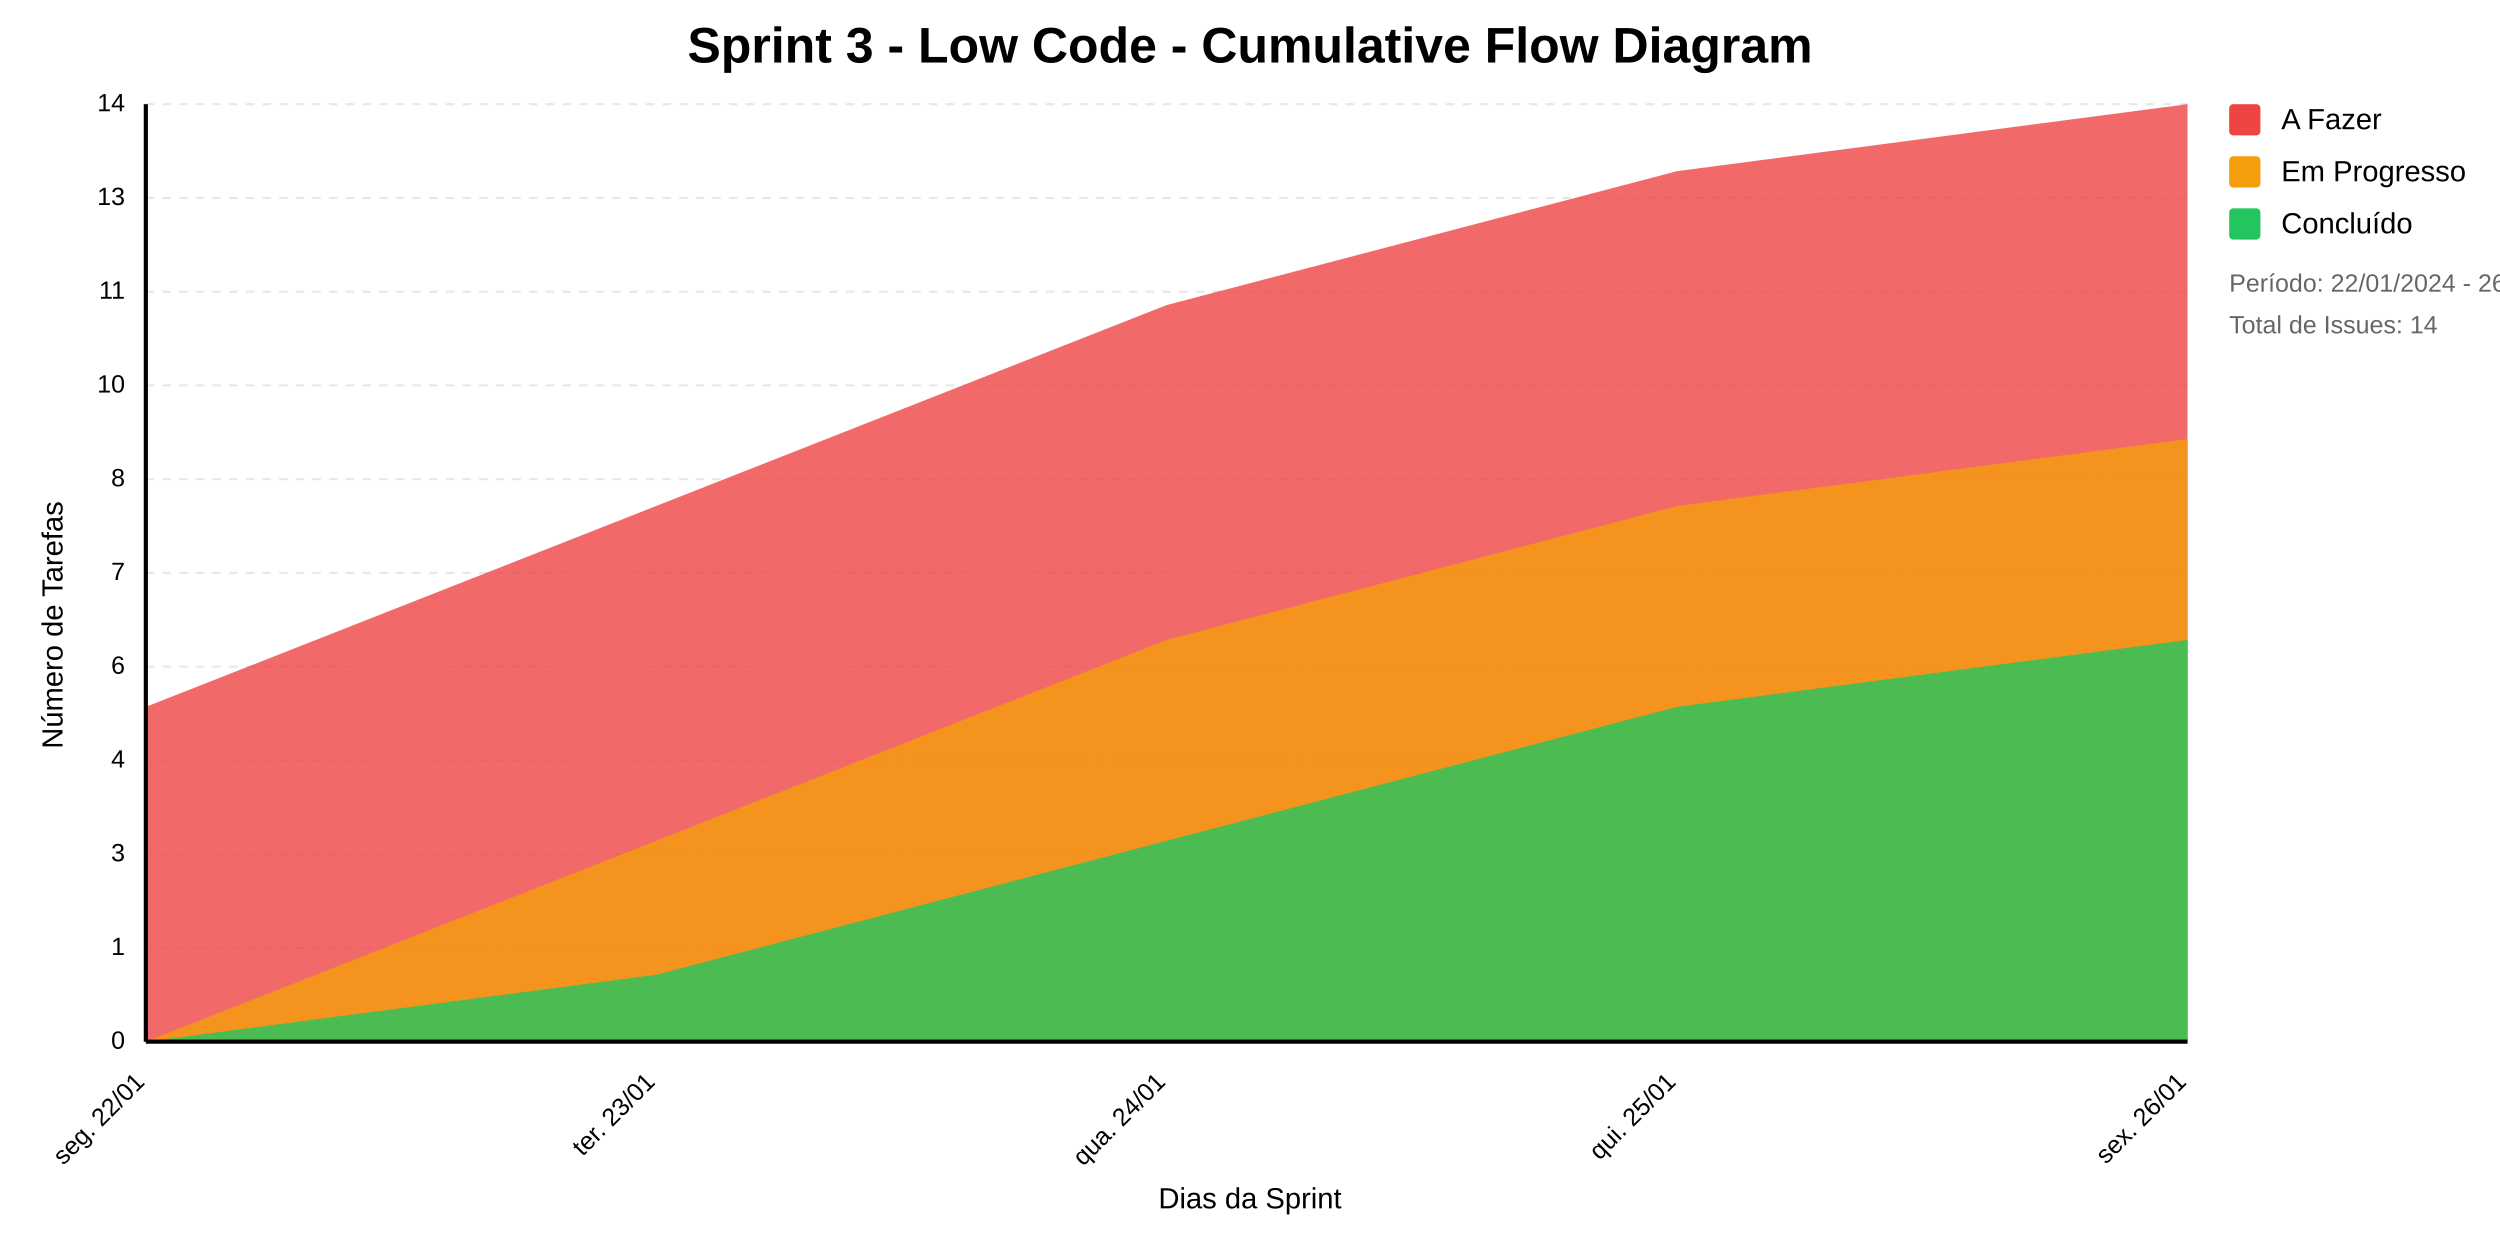
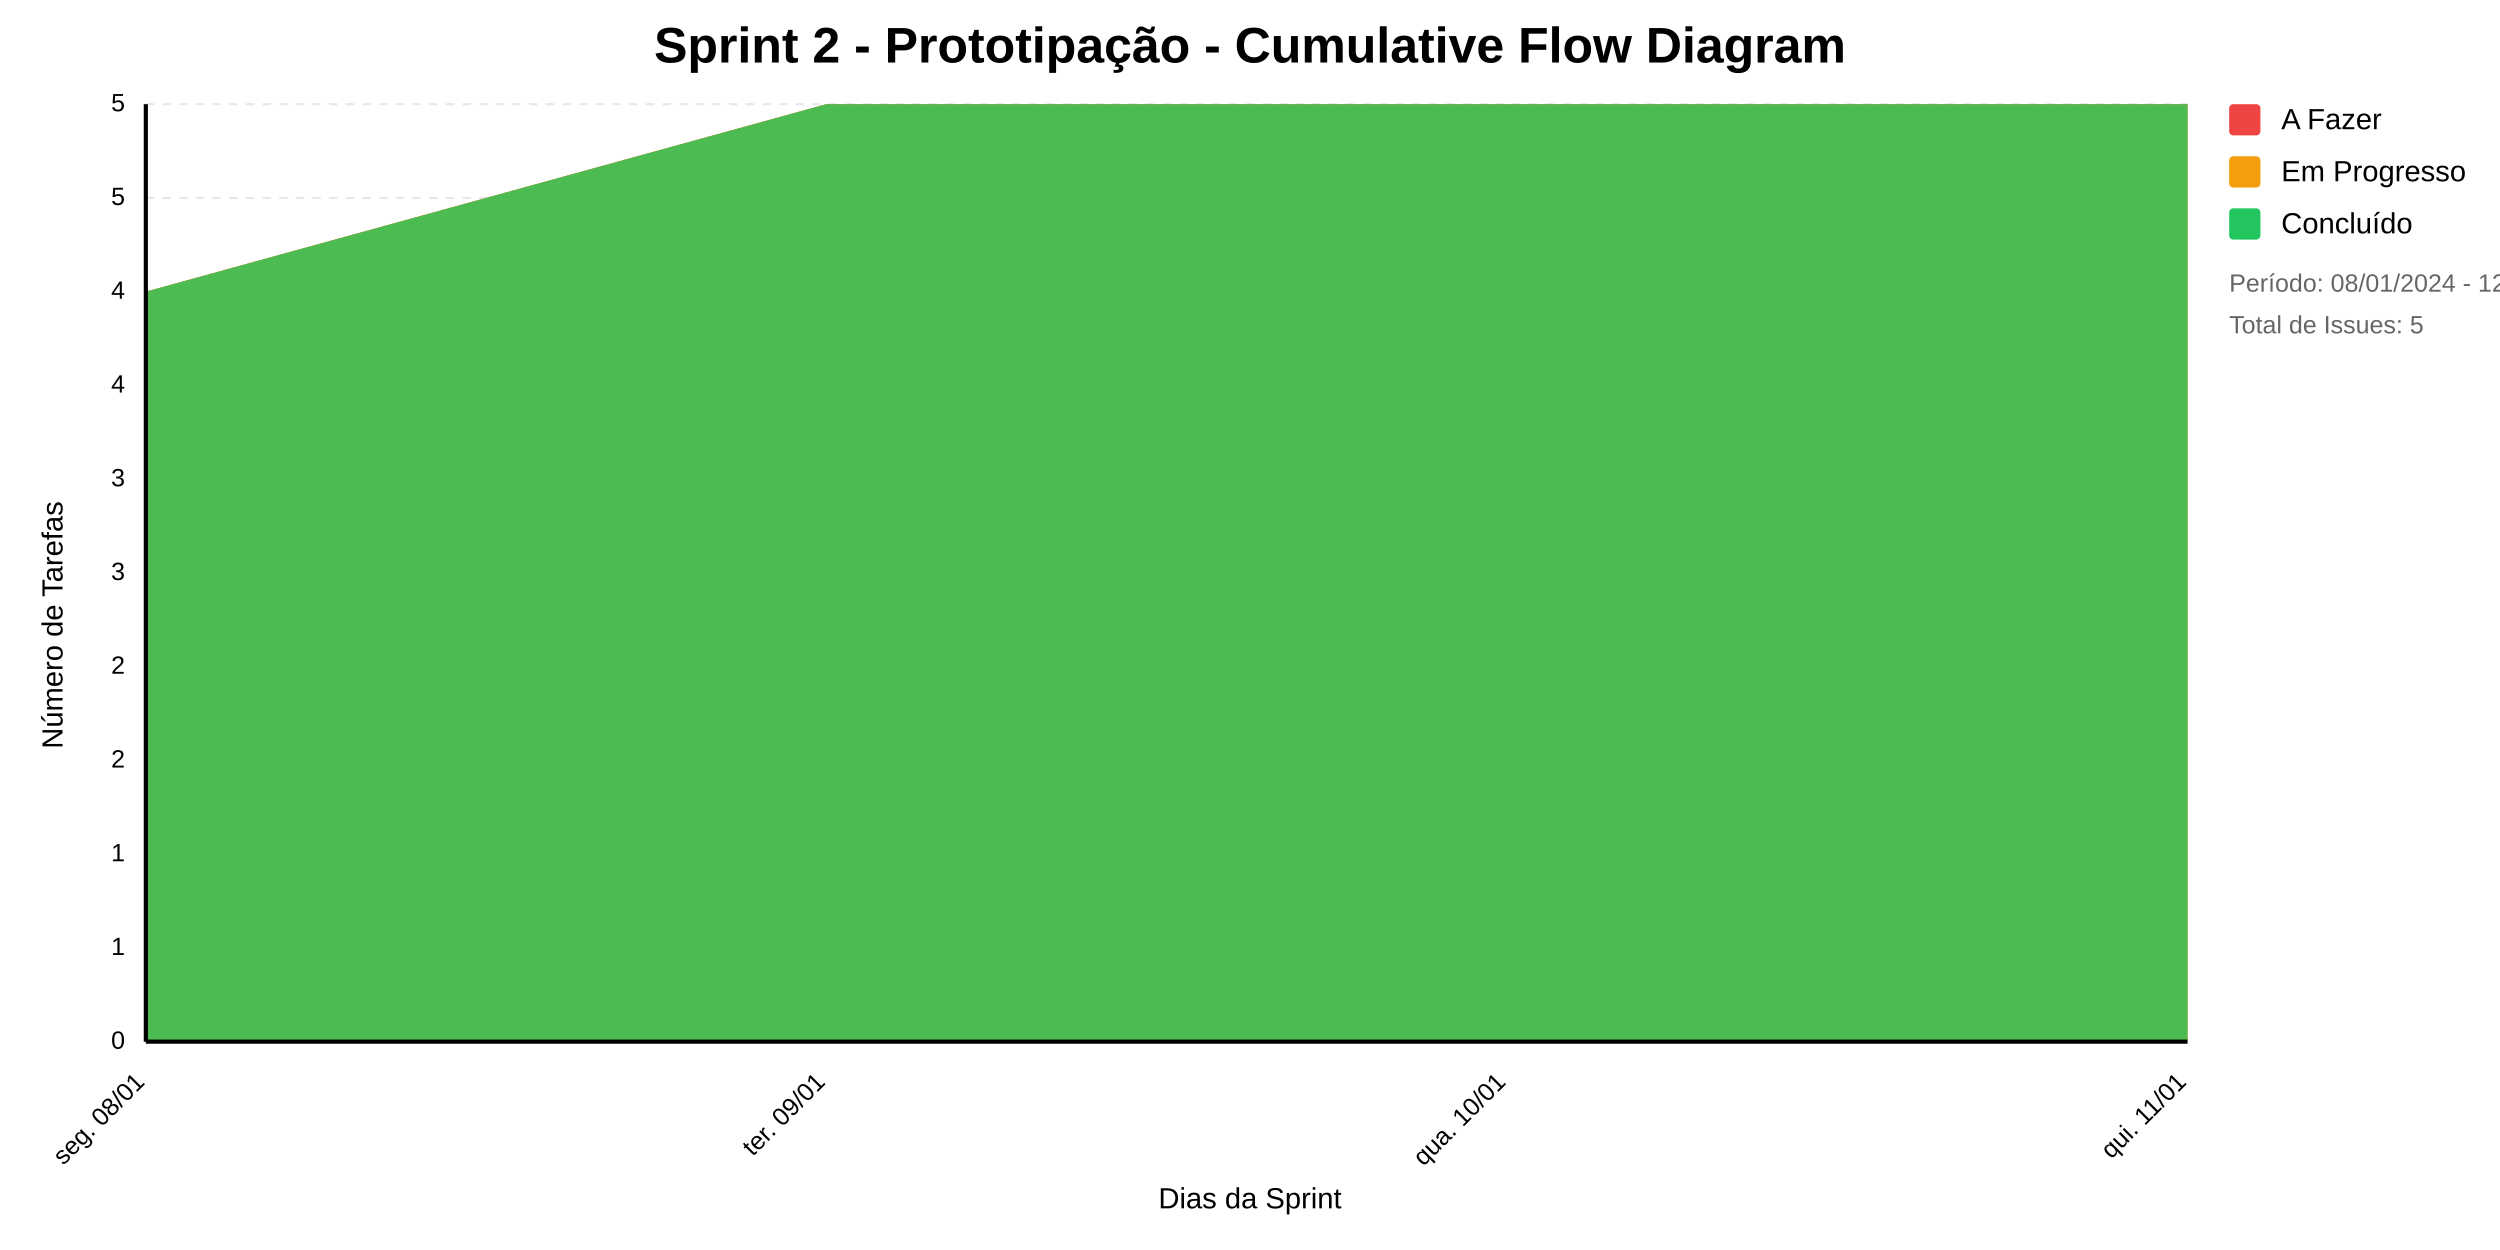
<svg xmlns="http://www.w3.org/2000/svg" viewBox="0 0 1200 600">
  <defs>
    <style>
            text { font-family: Arial, sans-serif; }
            .title { font-size: 24px; font-weight: bold; }
            .label { font-size: 14px; }
            .value { font-size: 12px; fill: #666666; }
            .axis { font-size: 12px; }
            .legend { font-size: 14px; }
          </style>
  </defs>
  <rect width="1200" height="600" fill="white" />
  <line x1="70" y1="50" x2="1050" y2="50" stroke="#e5e7eb" stroke-dasharray="4" />
-   <text x="60" y="50" text-anchor="end" class="axis" dominant-baseline="middle">14</text>
+   <text x="60" y="50" text-anchor="end" class="axis" dominant-baseline="middle">5</text>
  <line x1="70" y1="95" x2="1050" y2="95" stroke="#e5e7eb" stroke-dasharray="4" />
-   <text x="60" y="95" text-anchor="end" class="axis" dominant-baseline="middle">13</text>
+   <text x="60" y="95" text-anchor="end" class="axis" dominant-baseline="middle">5</text>
  <line x1="70" y1="140" x2="1050" y2="140" stroke="#e5e7eb" stroke-dasharray="4" />
-   <text x="60" y="140" text-anchor="end" class="axis" dominant-baseline="middle">11</text>
+   <text x="60" y="140" text-anchor="end" class="axis" dominant-baseline="middle">4</text>
  <line x1="70" y1="185" x2="1050" y2="185" stroke="#e5e7eb" stroke-dasharray="4" />
-   <text x="60" y="185" text-anchor="end" class="axis" dominant-baseline="middle">10</text>
+   <text x="60" y="185" text-anchor="end" class="axis" dominant-baseline="middle">4</text>
  <line x1="70" y1="230" x2="1050" y2="230" stroke="#e5e7eb" stroke-dasharray="4" />
-   <text x="60" y="230" text-anchor="end" class="axis" dominant-baseline="middle">8</text>
+   <text x="60" y="230" text-anchor="end" class="axis" dominant-baseline="middle">3</text>
  <line x1="70" y1="275" x2="1050" y2="275" stroke="#e5e7eb" stroke-dasharray="4" />
-   <text x="60" y="275" text-anchor="end" class="axis" dominant-baseline="middle">7</text>
+   <text x="60" y="275" text-anchor="end" class="axis" dominant-baseline="middle">3</text>
  <line x1="70" y1="320" x2="1050" y2="320" stroke="#e5e7eb" stroke-dasharray="4" />
-   <text x="60" y="320" text-anchor="end" class="axis" dominant-baseline="middle">6</text>
+   <text x="60" y="320" text-anchor="end" class="axis" dominant-baseline="middle">2</text>
  <line x1="70" y1="365" x2="1050" y2="365" stroke="#e5e7eb" stroke-dasharray="4" />
-   <text x="60" y="365" text-anchor="end" class="axis" dominant-baseline="middle">4</text>
+   <text x="60" y="365" text-anchor="end" class="axis" dominant-baseline="middle">2</text>
  <line x1="70" y1="410" x2="1050" y2="410" stroke="#e5e7eb" stroke-dasharray="4" />
-   <text x="60" y="410" text-anchor="end" class="axis" dominant-baseline="middle">3</text>
+   <text x="60" y="410" text-anchor="end" class="axis" dominant-baseline="middle">1</text>
  <line x1="70" y1="455" x2="1050" y2="455" stroke="#e5e7eb" stroke-dasharray="4" />
  <text x="60" y="455" text-anchor="end" class="axis" dominant-baseline="middle">1</text>
  <line x1="70" y1="500" x2="1050" y2="500" stroke="#e5e7eb" stroke-dasharray="4" />
  <text x="60" y="500" text-anchor="end" class="axis" dominant-baseline="middle">0</text>
-   <path d="M70,339.286 L315,242.857 L560,146.429 L805,82.143 L1050,50 L1050,500 L805,500 L560,500 L315,500 L70,500 Z" fill="#ef4444" opacity="0.8" />
-   <path d="M70,500 L315,403.571 L560,307.143 L805,242.857 L1050,210.714 L1050,500 L805,500 L560,500 L315,500 L70,500 Z" fill="#f59e0b" opacity="0.8" />
-   <path d="M70,500 L315,467.857 L560,403.571 L805,339.286 L1050,307.143 L1050,500 L805,500 L560,500 L315,500 L70,500 Z" fill="#22c55e" opacity="0.8" />
+   <path d="M70,140 L396.667,50 L723.333,50 L1050,50 L1050,500 L723.333,500 L396.667,500 L70,500 Z" fill="#ef4444" opacity="0.8" />
+   <path d="M70,140 L396.667,50 L723.333,50 L1050,50 L1050,500 L723.333,500 L396.667,500 L70,500 Z" fill="#f59e0b" opacity="0.8" />
+   <path d="M70,140 L396.667,50 L723.333,50 L1050,50 L1050,500 L723.333,500 L396.667,500 L70,500 Z" fill="#22c55e" opacity="0.8" />
  <line x1="70" y1="50" x2="70" y2="500" stroke="black" stroke-width="2" />
  <line x1="70" y1="500" x2="1050" y2="500" stroke="black" stroke-width="2" />
-   <text transform="rotate(-45 70 520)" x="70" y="520" text-anchor="end" class="axis">seg. 22/01</text>
-   <text transform="rotate(-45 315 520)" x="315" y="520" text-anchor="end" class="axis">ter. 23/01</text>
-   <text transform="rotate(-45 560 520)" x="560" y="520" text-anchor="end" class="axis">qua. 24/01</text>
-   <text transform="rotate(-45 805 520)" x="805" y="520" text-anchor="end" class="axis">qui. 25/01</text>
-   <text transform="rotate(-45 1050 520)" x="1050" y="520" text-anchor="end" class="axis">sex. 26/01</text>
+   <text transform="rotate(-45 70 520)" x="70" y="520" text-anchor="end" class="axis">seg. 08/01</text>
+   <text transform="rotate(-45 396.6667 520)" x="396.667" y="520" text-anchor="end" class="axis">ter. 09/01</text>
+   <text transform="rotate(-45 723.3333 520)" x="723.333" y="520" text-anchor="end" class="axis">qua. 10/01</text>
+   <text transform="rotate(-45 1050 520)" x="1050" y="520" text-anchor="end" class="axis">qui. 11/01</text>
  <text transform="rotate(-90 30 300)" x="30" y="300" text-anchor="middle" class="label">Número de Tarefas</text>
  <text x="600" y="580" text-anchor="middle" class="label">Dias da Sprint</text>
-   <text x="600" y="30" text-anchor="middle" class="title">Sprint 3 - Low Code - Cumulative Flow Diagram</text>
+   <text x="600" y="30" text-anchor="middle" class="title">Sprint 2 - Prototipação - Cumulative Flow Diagram</text>
  <g transform="translate(1070, 50)">
    <rect width="15" height="15" fill="#ef4444" rx="2" />
    <text x="25" y="12" class="legend">A Fazer</text>
    <rect y="25" width="15" height="15" fill="#f59e0b" rx="2" />
    <text x="25" y="37" class="legend">Em Progresso</text>
    <rect y="50" width="15" height="15" fill="#22c55e" rx="2" />
    <text x="25" y="62" class="legend">Concluído</text>
    <text x="0" y="90" class="value">
-             Período: 22/01/2024 - 
-             26/01/2024
+             Período: 08/01/2024 - 
+             12/01/2024
          </text>
    <text x="0" y="110" class="value">
-             Total de Issues: 14
+             Total de Issues: 5
          </text>
  </g>
</svg>
